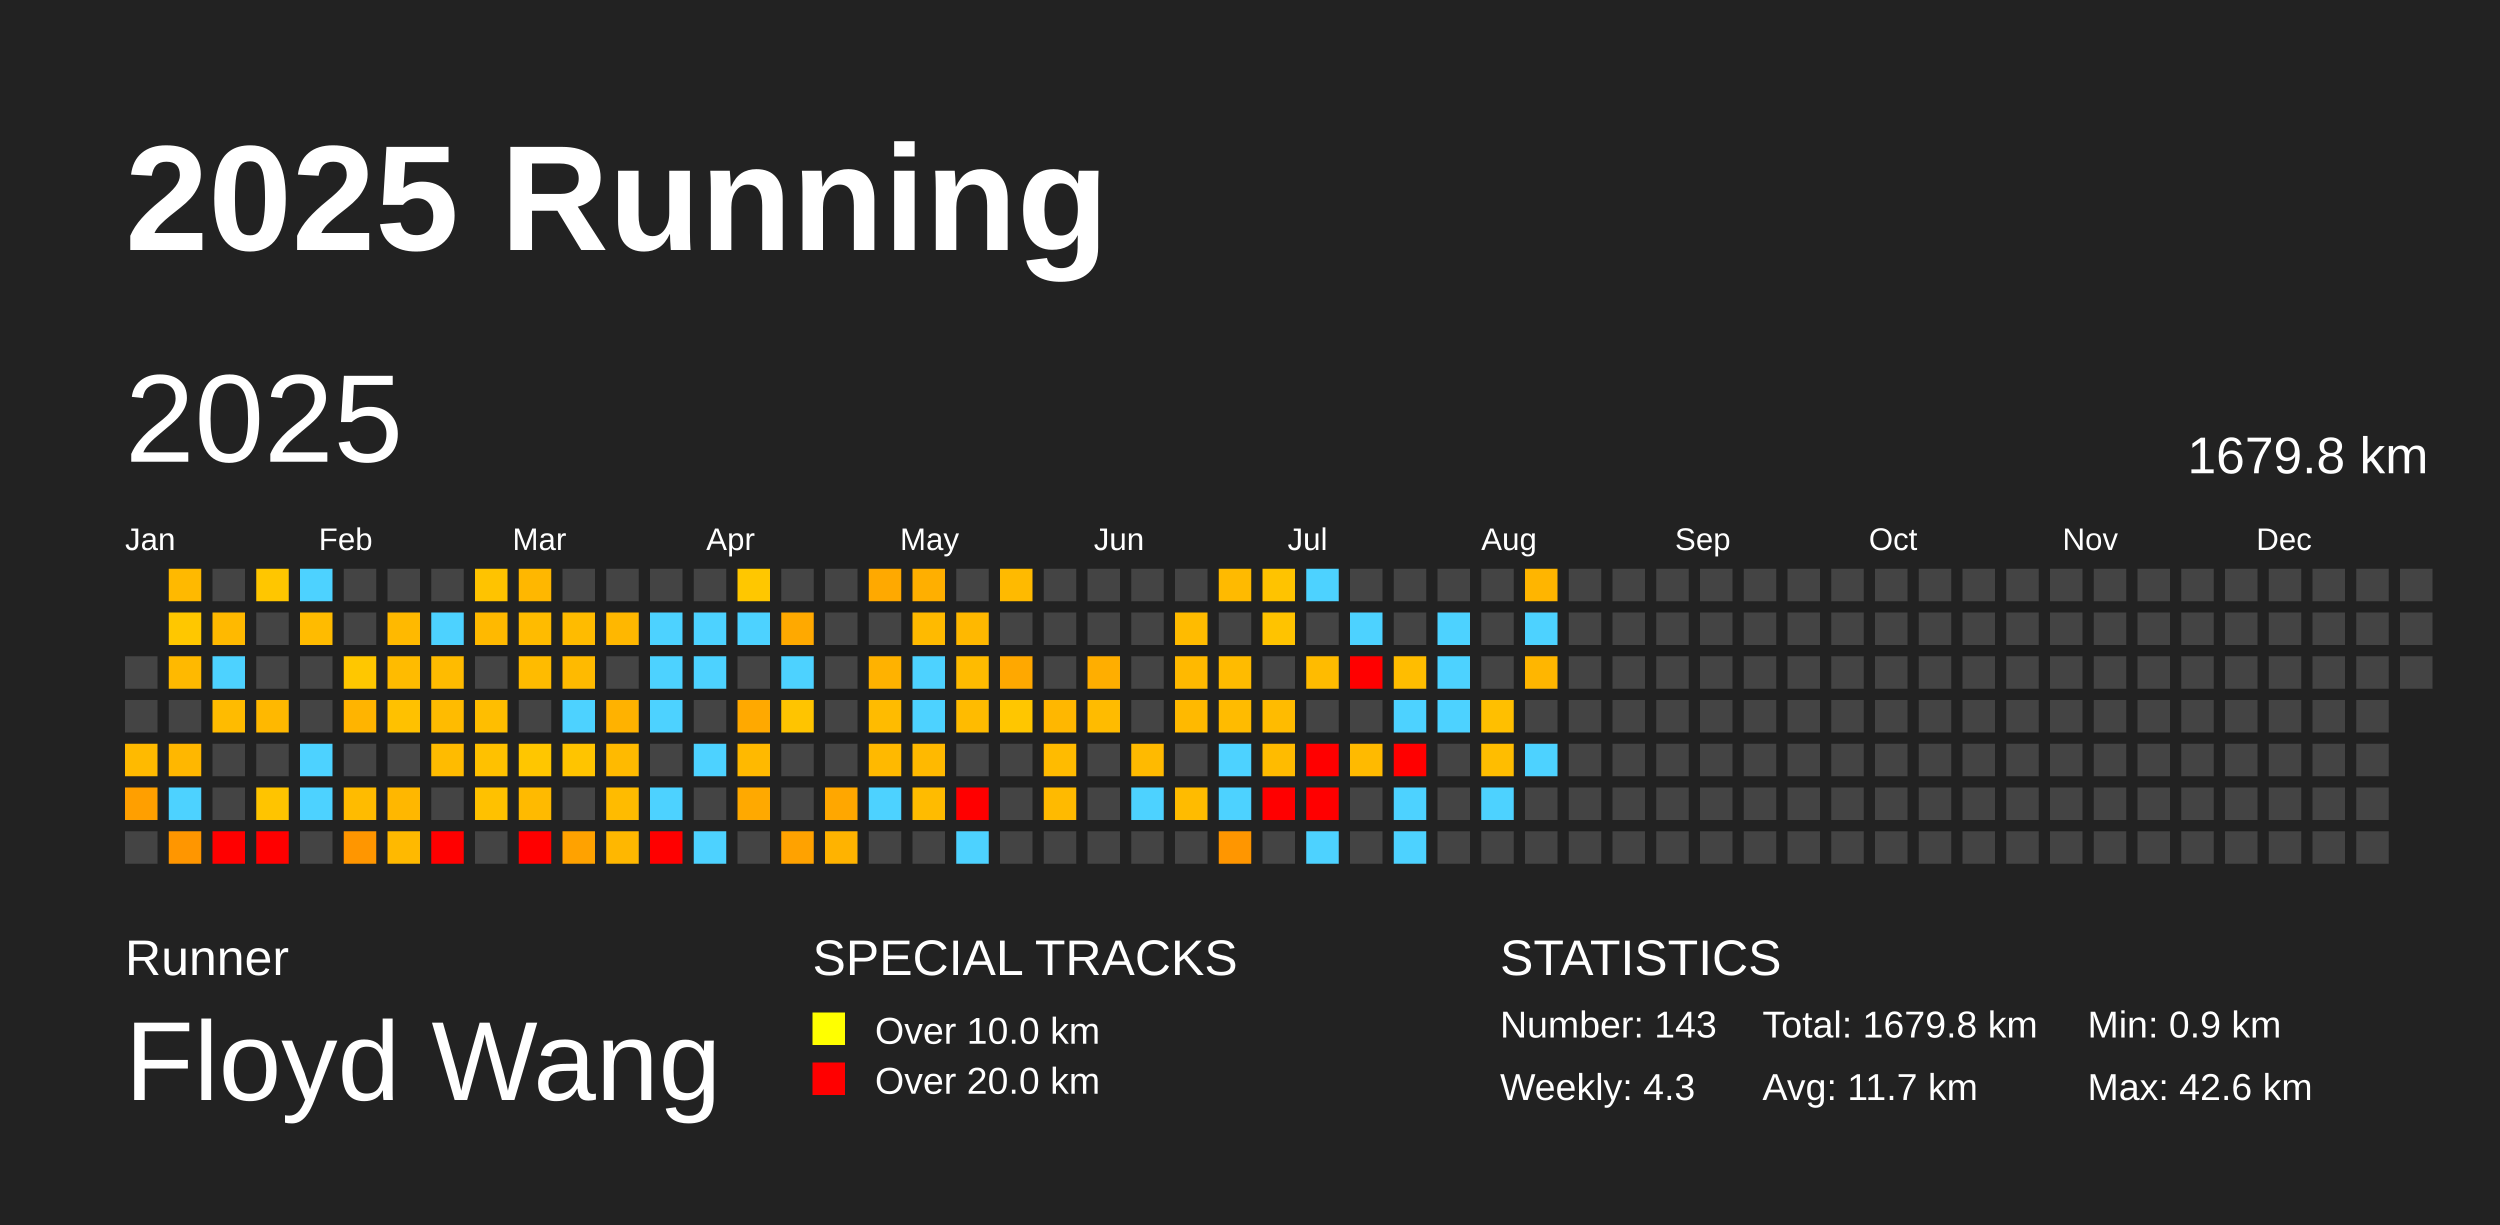
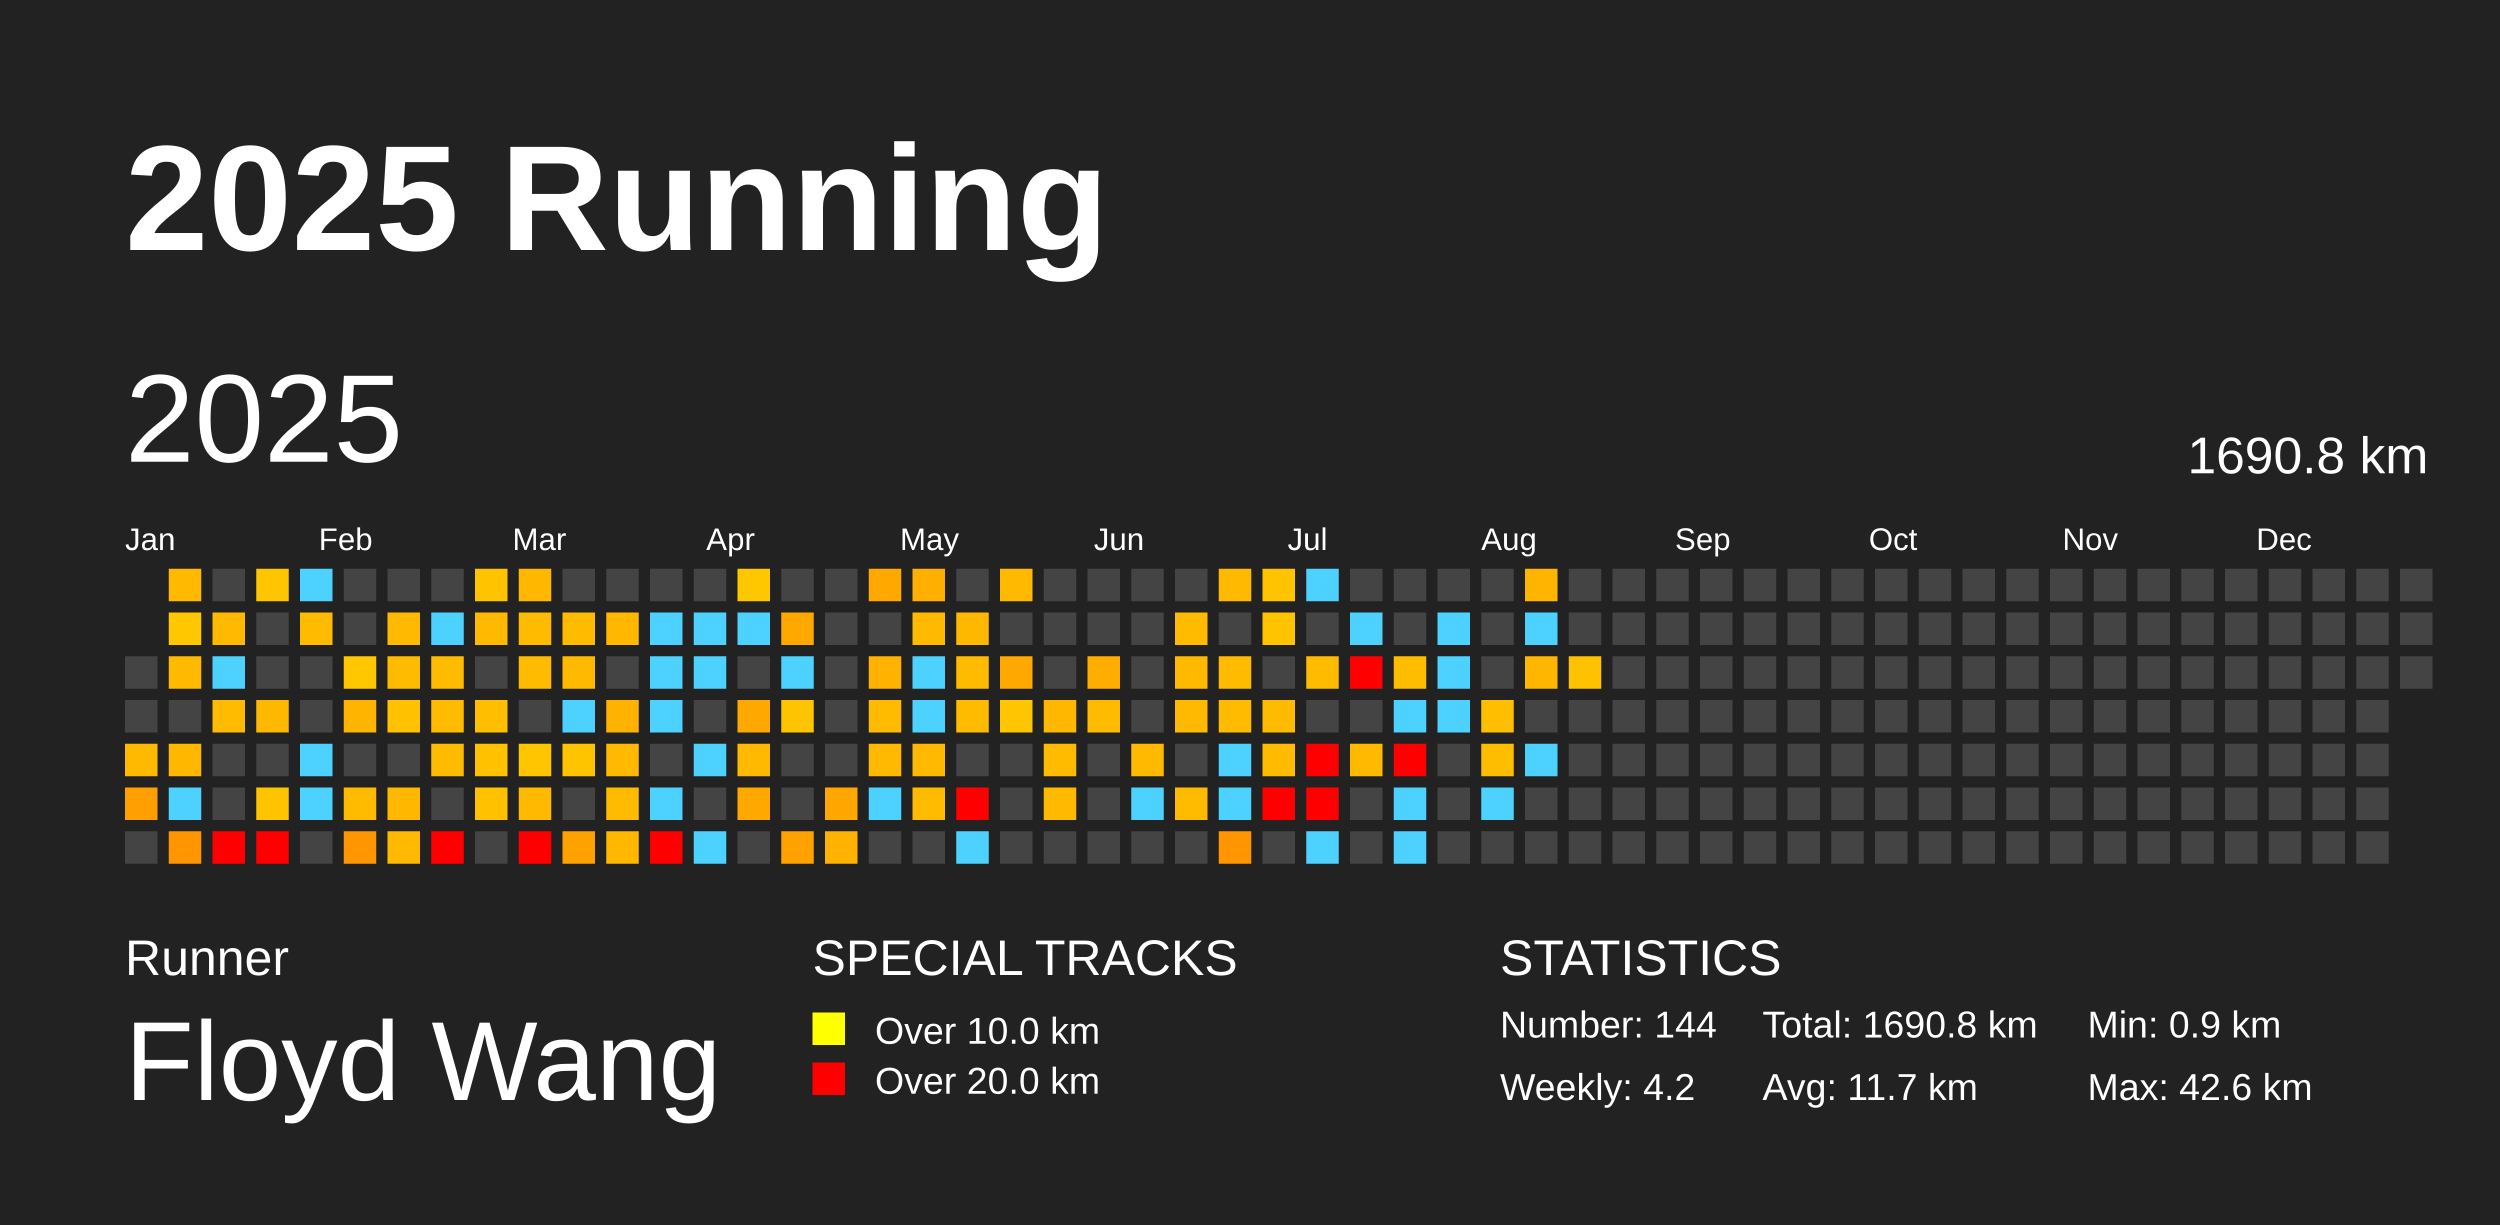
<svg xmlns="http://www.w3.org/2000/svg" baseProfile="full" height="98mm" version="1.1" viewBox="0,0,200,98" width="200mm">
  <defs />
  <rect fill="#222222" height="98" width="200" x="0" y="0" />
  <text fill="#FFFFFF" style="font-size:12px; font-family:Arial; font-weight:bold;" x="10" y="20">2025 Running</text>
  <text fill="#FFFFFF" style="font-size:4px; font-family:Arial" x="10" y="78">Runner</text>
  <text fill="#FFFFFF" style="font-size:9px; font-family:Arial" x="10" y="88">Floyd Wang</text>
  <text fill="#FFFFFF" style="font-size:4px; font-family:Arial" x="65" y="78">SPECIAL TRACKS</text>
  <rect fill="yellow" height="2.6" width="2.6" x="65" y="81" />
  <text fill="#FFFFFF" style="font-size:3px; font-family:Arial" x="70" y="83.5">Over 10.0 km</text>
  <rect fill="red" height="2.6" width="2.6" x="65" y="85" />
  <text fill="#FFFFFF" style="font-size:3px; font-family:Arial" x="70" y="87.5">Over 20.0 km</text>
  <text fill="#FFFFFF" style="font-size:4px; font-family:Arial" x="120" y="78">STATISTICS</text>
-   <text fill="#FFFFFF" style="font-size:3px; font-family:Arial" x="120" y="83">Number: 143</text>
-   <text fill="#FFFFFF" style="font-size:3px; font-family:Arial" x="120" y="88">Weekly: 4.3</text>
-   <text fill="#FFFFFF" style="font-size:3px; font-family:Arial" x="141" y="83">Total: 1679.8 km</text>
+   <text fill="#FFFFFF" style="font-size:3px; font-family:Arial" x="120" y="83">Number: 144</text>
+   <text fill="#FFFFFF" style="font-size:3px; font-family:Arial" x="120" y="88">Weekly: 4.2</text>
+   <text fill="#FFFFFF" style="font-size:3px; font-family:Arial" x="141" y="83">Total: 1690.8 km</text>
  <text fill="#FFFFFF" style="font-size:3px; font-family:Arial" x="141" y="88">Avg: 11.7 km</text>
  <text fill="#FFFFFF" style="font-size:3px; font-family:Arial" x="167" y="83">Min: 0.9 km</text>
  <text fill="#FFFFFF" style="font-size:3px; font-family:Arial" x="167" y="88">Max: 42.6 km</text>
  <text dominant-baseline="hanging" fill="#FFFFFF" style="font-size:10.0px; font-family:Arial;" x="10" y="30">2025</text>
-   <text dominant-baseline="hanging" fill="#FFFFFF" style="font-size:4.125px; font-family:Arial;" x="175" y="35">1679.8 km</text>
+   <text dominant-baseline="hanging" fill="#FFFFFF" style="font-size:4.125px; font-family:Arial;" x="175" y="35">1690.8 km</text>
  <text fill="#FFFFFF" style="font-size:2.5px; font-family:Arial" x="10.0" y="44">Jan</text>
  <text fill="#FFFFFF" style="font-size:2.5px; font-family:Arial" x="25.5" y="44">Feb</text>
  <text fill="#FFFFFF" style="font-size:2.5px; font-family:Arial" x="41.0" y="44">Mar</text>
  <text fill="#FFFFFF" style="font-size:2.5px; font-family:Arial" x="56.5" y="44">Apr</text>
  <text fill="#FFFFFF" style="font-size:2.5px; font-family:Arial" x="72.0" y="44">May</text>
  <text fill="#FFFFFF" style="font-size:2.5px; font-family:Arial" x="87.5" y="44">Jun</text>
  <text fill="#FFFFFF" style="font-size:2.5px; font-family:Arial" x="103.0" y="44">Jul</text>
  <text fill="#FFFFFF" style="font-size:2.5px; font-family:Arial" x="118.5" y="44">Aug</text>
  <text fill="#FFFFFF" style="font-size:2.5px; font-family:Arial" x="134.0" y="44">Sep</text>
  <text fill="#FFFFFF" style="font-size:2.5px; font-family:Arial" x="149.5" y="44">Oct</text>
  <text fill="#FFFFFF" style="font-size:2.5px; font-family:Arial" x="165.0" y="44">Nov</text>
  <text fill="#FFFFFF" style="font-size:2.5px; font-family:Arial" x="180.5" y="44">Dec</text>
  <rect fill="#444444" height="2.6" width="2.6" x="10.0" y="52.5" />
  <rect fill="#444444" height="2.6" width="2.6" x="10.0" y="56.0" />
  <rect fill="#ffba00" height="2.6" width="2.6" x="10.0" y="59.5" />
  <rect fill="#ff9f00" height="2.6" width="2.6" x="10.0" y="63.0" />
  <rect fill="#444444" height="2.6" width="2.6" x="10.0" y="66.5" />
  <rect fill="#ffb900" height="2.6" width="2.6" x="13.5" y="45.5" />
  <rect fill="#ffc700" height="2.6" width="2.6" x="13.5" y="49.0" />
  <rect fill="#ffb900" height="2.6" width="2.6" x="13.5" y="52.5" />
  <rect fill="#444444" height="2.6" width="2.6" x="13.5" y="56.0" />
  <rect fill="#ffb700" height="2.6" width="2.6" x="13.5" y="59.5" />
  <rect fill="#4dd2ff" height="2.6" width="2.6" x="13.5" y="63.0" />
  <rect fill="#ff9600" height="2.6" width="2.6" x="13.5" y="66.5" />
  <rect fill="#444444" height="2.6" width="2.6" x="17.0" y="45.5" />
  <rect fill="#ffb900" height="2.6" width="2.6" x="17.0" y="49.0" />
  <rect fill="#4dd2ff" height="2.6" width="2.6" x="17.0" y="52.5" />
  <rect fill="#ffbb00" height="2.6" width="2.6" x="17.0" y="56.0" />
  <rect fill="#444444" height="2.6" width="2.6" x="17.0" y="59.5" />
  <rect fill="#444444" height="2.6" width="2.6" x="17.0" y="63.0" />
  <rect fill="red" height="2.6" width="2.6" x="17.0" y="66.5" />
  <rect fill="#ffc600" height="2.6" width="2.6" x="20.5" y="45.5" />
  <rect fill="#444444" height="2.6" width="2.6" x="20.5" y="49.0" />
  <rect fill="#444444" height="2.6" width="2.6" x="20.5" y="52.5" />
  <rect fill="#ffb800" height="2.6" width="2.6" x="20.5" y="56.0" />
  <rect fill="#444444" height="2.6" width="2.6" x="20.5" y="59.5" />
  <rect fill="#ffc400" height="2.6" width="2.6" x="20.5" y="63.0" />
  <rect fill="red" height="2.6" width="2.6" x="20.5" y="66.5" />
  <rect fill="#4dd2ff" height="2.6" width="2.6" x="24.0" y="45.5" />
  <rect fill="#ffbb00" height="2.6" width="2.6" x="24.0" y="49.0" />
  <rect fill="#444444" height="2.6" width="2.6" x="24.0" y="52.5" />
  <rect fill="#444444" height="2.6" width="2.6" x="24.0" y="56.0" />
  <rect fill="#4dd2ff" height="2.6" width="2.6" x="24.0" y="59.5" />
  <rect fill="#4dd2ff" height="2.6" width="2.6" x="24.0" y="63.0" />
  <rect fill="#444444" height="2.6" width="2.6" x="24.0" y="66.5" />
  <rect fill="#444444" height="2.6" width="2.6" x="27.5" y="45.5" />
  <rect fill="#444444" height="2.6" width="2.6" x="27.5" y="49.0" />
  <rect fill="#ffc700" height="2.6" width="2.6" x="27.5" y="52.5" />
  <rect fill="#ffb400" height="2.6" width="2.6" x="27.5" y="56.0" />
  <rect fill="#444444" height="2.6" width="2.6" x="27.5" y="59.5" />
  <rect fill="#ffbb00" height="2.6" width="2.6" x="27.5" y="63.0" />
  <rect fill="#ff9600" height="2.6" width="2.6" x="27.5" y="66.5" />
  <rect fill="#444444" height="2.6" width="2.6" x="31.0" y="45.5" />
  <rect fill="#ffb900" height="2.6" width="2.6" x="31.0" y="49.0" />
  <rect fill="#ffbb00" height="2.6" width="2.6" x="31.0" y="52.5" />
  <rect fill="#ffc100" height="2.6" width="2.6" x="31.0" y="56.0" />
  <rect fill="#444444" height="2.6" width="2.6" x="31.0" y="59.5" />
  <rect fill="#ffb700" height="2.6" width="2.6" x="31.0" y="63.0" />
  <rect fill="#ffb900" height="2.6" width="2.6" x="31.0" y="66.5" />
  <rect fill="#444444" height="2.6" width="2.6" x="34.5" y="45.5" />
  <rect fill="#4dd2ff" height="2.6" width="2.6" x="34.5" y="49.0" />
  <rect fill="#ffbb00" height="2.6" width="2.6" x="34.5" y="52.5" />
  <rect fill="#ffbb00" height="2.6" width="2.6" x="34.5" y="56.0" />
  <rect fill="#ffbb00" height="2.6" width="2.6" x="34.5" y="59.5" />
  <rect fill="#444444" height="2.6" width="2.6" x="34.5" y="63.0" />
  <rect fill="red" height="2.6" width="2.6" x="34.5" y="66.5" />
  <rect fill="#ffc300" height="2.6" width="2.6" x="38.0" y="45.5" />
  <rect fill="#ffb900" height="2.6" width="2.6" x="38.0" y="49.0" />
  <rect fill="#444444" height="2.6" width="2.6" x="38.0" y="52.5" />
  <rect fill="#ffbe00" height="2.6" width="2.6" x="38.0" y="56.0" />
  <rect fill="#ffc100" height="2.6" width="2.6" x="38.0" y="59.5" />
  <rect fill="#ffc100" height="2.6" width="2.6" x="38.0" y="63.0" />
  <rect fill="#444444" height="2.6" width="2.6" x="38.0" y="66.5" />
  <rect fill="#ffb700" height="2.6" width="2.6" x="41.5" y="45.5" />
  <rect fill="#ffbb00" height="2.6" width="2.6" x="41.5" y="49.0" />
  <rect fill="#ffbb00" height="2.6" width="2.6" x="41.5" y="52.5" />
  <rect fill="#444444" height="2.6" width="2.6" x="41.5" y="56.0" />
  <rect fill="#ffc600" height="2.6" width="2.6" x="41.5" y="59.5" />
  <rect fill="#ffba00" height="2.6" width="2.6" x="41.5" y="63.0" />
  <rect fill="red" height="2.6" width="2.6" x="41.5" y="66.5" />
  <rect fill="#444444" height="2.6" width="2.6" x="45.0" y="45.5" />
  <rect fill="#ffbb00" height="2.6" width="2.6" x="45.0" y="49.0" />
  <rect fill="#ffba00" height="2.6" width="2.6" x="45.0" y="52.5" />
  <rect fill="#4dd2ff" height="2.6" width="2.6" x="45.0" y="56.0" />
  <rect fill="#ffc400" height="2.6" width="2.6" x="45.0" y="59.5" />
  <rect fill="#444444" height="2.6" width="2.6" x="45.0" y="63.0" />
  <rect fill="#ffa200" height="2.6" width="2.6" x="45.0" y="66.5" />
  <rect fill="#444444" height="2.6" width="2.6" x="48.5" y="45.5" />
  <rect fill="#ffb700" height="2.6" width="2.6" x="48.5" y="49.0" />
  <rect fill="#444444" height="2.6" width="2.6" x="48.5" y="52.5" />
  <rect fill="#ffb200" height="2.6" width="2.6" x="48.5" y="56.0" />
  <rect fill="#ffba00" height="2.6" width="2.6" x="48.5" y="59.5" />
  <rect fill="#ffbb00" height="2.6" width="2.6" x="48.5" y="63.0" />
  <rect fill="#ffb700" height="2.6" width="2.6" x="48.5" y="66.5" />
  <rect fill="#444444" height="2.6" width="2.6" x="52.0" y="45.5" />
  <rect fill="#4dd2ff" height="2.6" width="2.6" x="52.0" y="49.0" />
  <rect fill="#4dd2ff" height="2.6" width="2.6" x="52.0" y="52.5" />
  <rect fill="#4dd2ff" height="2.6" width="2.6" x="52.0" y="56.0" />
  <rect fill="#444444" height="2.6" width="2.6" x="52.0" y="59.5" />
  <rect fill="#4dd2ff" height="2.6" width="2.6" x="52.0" y="63.0" />
  <rect fill="red" height="2.6" width="2.6" x="52.0" y="66.5" />
  <rect fill="#444444" height="2.6" width="2.6" x="55.5" y="45.5" />
  <rect fill="#4dd2ff" height="2.6" width="2.6" x="55.5" y="49.0" />
  <rect fill="#4dd2ff" height="2.6" width="2.6" x="55.5" y="52.5" />
  <rect fill="#444444" height="2.6" width="2.6" x="55.5" y="56.0" />
  <rect fill="#4dd2ff" height="2.6" width="2.6" x="55.5" y="59.5" />
  <rect fill="#444444" height="2.6" width="2.6" x="55.5" y="63.0" />
  <rect fill="#4dd2ff" height="2.6" width="2.6" x="55.5" y="66.5" />
  <rect fill="#ffc700" height="2.6" width="2.6" x="59.0" y="45.5" />
  <rect fill="#4dd2ff" height="2.6" width="2.6" x="59.0" y="49.0" />
  <rect fill="#444444" height="2.6" width="2.6" x="59.0" y="52.5" />
  <rect fill="#ffa900" height="2.6" width="2.6" x="59.0" y="56.0" />
  <rect fill="#ffb900" height="2.6" width="2.6" x="59.0" y="59.5" />
  <rect fill="#ffa900" height="2.6" width="2.6" x="59.0" y="63.0" />
  <rect fill="#444444" height="2.6" width="2.6" x="59.0" y="66.5" />
  <rect fill="#444444" height="2.6" width="2.6" x="62.5" y="45.5" />
  <rect fill="#ffa900" height="2.6" width="2.6" x="62.5" y="49.0" />
  <rect fill="#4dd2ff" height="2.6" width="2.6" x="62.5" y="52.5" />
  <rect fill="#ffc400" height="2.6" width="2.6" x="62.5" y="56.0" />
  <rect fill="#444444" height="2.6" width="2.6" x="62.5" y="59.5" />
  <rect fill="#444444" height="2.6" width="2.6" x="62.5" y="63.0" />
  <rect fill="#ffa200" height="2.6" width="2.6" x="62.5" y="66.5" />
  <rect fill="#444444" height="2.6" width="2.6" x="66.0" y="45.5" />
  <rect fill="#444444" height="2.6" width="2.6" x="66.0" y="49.0" />
  <rect fill="#444444" height="2.6" width="2.6" x="66.0" y="52.5" />
  <rect fill="#444444" height="2.6" width="2.6" x="66.0" y="56.0" />
  <rect fill="#444444" height="2.6" width="2.6" x="66.0" y="59.5" />
  <rect fill="#ffa700" height="2.6" width="2.6" x="66.0" y="63.0" />
  <rect fill="#ffb300" height="2.6" width="2.6" x="66.0" y="66.5" />
  <rect fill="#ffa900" height="2.6" width="2.6" x="69.5" y="45.5" />
  <rect fill="#444444" height="2.6" width="2.6" x="69.5" y="49.0" />
  <rect fill="#ffb200" height="2.6" width="2.6" x="69.5" y="52.5" />
  <rect fill="#ffbb00" height="2.6" width="2.6" x="69.5" y="56.0" />
  <rect fill="#ffb900" height="2.6" width="2.6" x="69.5" y="59.5" />
  <rect fill="#4dd2ff" height="2.6" width="2.6" x="69.5" y="63.0" />
  <rect fill="#444444" height="2.6" width="2.6" x="69.5" y="66.5" />
  <rect fill="#ffaf00" height="2.6" width="2.6" x="73.0" y="45.5" />
  <rect fill="#ffba00" height="2.6" width="2.6" x="73.0" y="49.0" />
  <rect fill="#4dd2ff" height="2.6" width="2.6" x="73.0" y="52.5" />
  <rect fill="#4dd2ff" height="2.6" width="2.6" x="73.0" y="56.0" />
  <rect fill="#ffb900" height="2.6" width="2.6" x="73.0" y="59.5" />
  <rect fill="#ffbb00" height="2.6" width="2.6" x="73.0" y="63.0" />
  <rect fill="#444444" height="2.6" width="2.6" x="73.0" y="66.5" />
  <rect fill="#444444" height="2.6" width="2.6" x="76.5" y="45.5" />
  <rect fill="#ffb800" height="2.6" width="2.6" x="76.5" y="49.0" />
  <rect fill="#ffbb00" height="2.6" width="2.6" x="76.5" y="52.5" />
  <rect fill="#ffbb00" height="2.6" width="2.6" x="76.5" y="56.0" />
  <rect fill="#444444" height="2.6" width="2.6" x="76.5" y="59.5" />
  <rect fill="red" height="2.6" width="2.6" x="76.5" y="63.0" />
  <rect fill="#4dd2ff" height="2.6" width="2.6" x="76.5" y="66.5" />
  <rect fill="#ffba00" height="2.6" width="2.6" x="80.0" y="45.5" />
  <rect fill="#444444" height="2.6" width="2.6" x="80.0" y="49.0" />
  <rect fill="#ffa800" height="2.6" width="2.6" x="80.0" y="52.5" />
  <rect fill="#ffc600" height="2.6" width="2.6" x="80.0" y="56.0" />
  <rect fill="#444444" height="2.6" width="2.6" x="80.0" y="59.5" />
  <rect fill="#444444" height="2.6" width="2.6" x="80.0" y="63.0" />
  <rect fill="#444444" height="2.6" width="2.6" x="80.0" y="66.5" />
  <rect fill="#444444" height="2.6" width="2.6" x="83.5" y="45.5" />
  <rect fill="#444444" height="2.6" width="2.6" x="83.5" y="49.0" />
  <rect fill="#444444" height="2.6" width="2.6" x="83.5" y="52.5" />
  <rect fill="#ffb700" height="2.6" width="2.6" x="83.5" y="56.0" />
  <rect fill="#ffbb00" height="2.6" width="2.6" x="83.5" y="59.5" />
  <rect fill="#ffba00" height="2.6" width="2.6" x="83.5" y="63.0" />
  <rect fill="#444444" height="2.6" width="2.6" x="83.5" y="66.5" />
  <rect fill="#444444" height="2.6" width="2.6" x="87.0" y="45.5" />
  <rect fill="#444444" height="2.6" width="2.6" x="87.0" y="49.0" />
  <rect fill="#ffae00" height="2.6" width="2.6" x="87.0" y="52.5" />
  <rect fill="#ffbb00" height="2.6" width="2.6" x="87.0" y="56.0" />
  <rect fill="#444444" height="2.6" width="2.6" x="87.0" y="59.5" />
  <rect fill="#444444" height="2.6" width="2.6" x="87.0" y="63.0" />
  <rect fill="#444444" height="2.6" width="2.6" x="87.0" y="66.5" />
  <rect fill="#444444" height="2.6" width="2.6" x="90.5" y="45.5" />
  <rect fill="#444444" height="2.6" width="2.6" x="90.5" y="49.0" />
  <rect fill="#444444" height="2.6" width="2.6" x="90.5" y="52.5" />
  <rect fill="#444444" height="2.6" width="2.6" x="90.5" y="56.0" />
  <rect fill="#ffba00" height="2.6" width="2.6" x="90.5" y="59.5" />
  <rect fill="#4dd2ff" height="2.6" width="2.6" x="90.5" y="63.0" />
  <rect fill="#444444" height="2.6" width="2.6" x="90.5" y="66.5" />
  <rect fill="#444444" height="2.6" width="2.6" x="94.0" y="45.5" />
  <rect fill="#ffbb00" height="2.6" width="2.6" x="94.0" y="49.0" />
  <rect fill="#ffb900" height="2.6" width="2.6" x="94.0" y="52.5" />
  <rect fill="#ffb900" height="2.6" width="2.6" x="94.0" y="56.0" />
  <rect fill="#444444" height="2.6" width="2.6" x="94.0" y="59.5" />
  <rect fill="#ffbb00" height="2.6" width="2.6" x="94.0" y="63.0" />
  <rect fill="#444444" height="2.6" width="2.6" x="94.0" y="66.5" />
  <rect fill="#ffba00" height="2.6" width="2.6" x="97.5" y="45.5" />
  <rect fill="#444444" height="2.6" width="2.6" x="97.5" y="49.0" />
  <rect fill="#ffbb00" height="2.6" width="2.6" x="97.5" y="52.5" />
  <rect fill="#ffbb00" height="2.6" width="2.6" x="97.5" y="56.0" />
  <rect fill="#4dd2ff" height="2.6" width="2.6" x="97.5" y="59.5" />
  <rect fill="#4dd2ff" height="2.6" width="2.6" x="97.5" y="63.0" />
  <rect fill="#ff9600" height="2.6" width="2.6" x="97.5" y="66.5" />
  <rect fill="#ffc300" height="2.6" width="2.6" x="101.0" y="45.5" />
  <rect fill="#ffc300" height="2.6" width="2.6" x="101.0" y="49.0" />
  <rect fill="#444444" height="2.6" width="2.6" x="101.0" y="52.5" />
  <rect fill="#ffbb00" height="2.6" width="2.6" x="101.0" y="56.0" />
  <rect fill="#ffbb00" height="2.6" width="2.6" x="101.0" y="59.5" />
  <rect fill="red" height="2.6" width="2.6" x="101.0" y="63.0" />
  <rect fill="#444444" height="2.6" width="2.6" x="101.0" y="66.5" />
  <rect fill="#4dd2ff" height="2.6" width="2.6" x="104.5" y="45.5" />
  <rect fill="#444444" height="2.6" width="2.6" x="104.5" y="49.0" />
  <rect fill="#ffbb00" height="2.6" width="2.6" x="104.5" y="52.5" />
  <rect fill="#444444" height="2.6" width="2.6" x="104.5" y="56.0" />
  <rect fill="red" height="2.6" width="2.6" x="104.5" y="59.5" />
  <rect fill="red" height="2.6" width="2.6" x="104.5" y="63.0" />
  <rect fill="#4dd2ff" height="2.6" width="2.6" x="104.5" y="66.5" />
  <rect fill="#444444" height="2.6" width="2.6" x="108.0" y="45.5" />
  <rect fill="#4dd2ff" height="2.6" width="2.6" x="108.0" y="49.0" />
  <rect fill="red" height="2.6" width="2.6" x="108.0" y="52.5" />
  <rect fill="#444444" height="2.6" width="2.6" x="108.0" y="56.0" />
  <rect fill="#ffba00" height="2.6" width="2.6" x="108.0" y="59.5" />
  <rect fill="#444444" height="2.6" width="2.6" x="108.0" y="63.0" />
  <rect fill="#444444" height="2.6" width="2.6" x="108.0" y="66.5" />
  <rect fill="#444444" height="2.6" width="2.6" x="111.5" y="45.5" />
  <rect fill="#444444" height="2.6" width="2.6" x="111.5" y="49.0" />
  <rect fill="#ffbd00" height="2.6" width="2.6" x="111.5" y="52.5" />
  <rect fill="#4dd2ff" height="2.6" width="2.6" x="111.5" y="56.0" />
  <rect fill="red" height="2.6" width="2.6" x="111.5" y="59.5" />
  <rect fill="#4dd2ff" height="2.6" width="2.6" x="111.5" y="63.0" />
  <rect fill="#4dd2ff" height="2.6" width="2.6" x="111.5" y="66.5" />
  <rect fill="#444444" height="2.6" width="2.6" x="115.0" y="45.5" />
  <rect fill="#4dd2ff" height="2.6" width="2.6" x="115.0" y="49.0" />
  <rect fill="#4dd2ff" height="2.6" width="2.6" x="115.0" y="52.5" />
  <rect fill="#4dd2ff" height="2.6" width="2.6" x="115.0" y="56.0" />
  <rect fill="#444444" height="2.6" width="2.6" x="115.0" y="59.5" />
  <rect fill="#444444" height="2.6" width="2.6" x="115.0" y="63.0" />
  <rect fill="#444444" height="2.6" width="2.6" x="115.0" y="66.5" />
  <rect fill="#444444" height="2.6" width="2.6" x="118.5" y="45.5" />
  <rect fill="#444444" height="2.6" width="2.6" x="118.5" y="49.0" />
  <rect fill="#444444" height="2.6" width="2.6" x="118.5" y="52.5" />
  <rect fill="#ffbf00" height="2.6" width="2.6" x="118.5" y="56.0" />
  <rect fill="#ffbd00" height="2.6" width="2.6" x="118.5" y="59.5" />
  <rect fill="#4dd2ff" height="2.6" width="2.6" x="118.5" y="63.0" />
  <rect fill="#444444" height="2.6" width="2.6" x="118.5" y="66.5" />
  <rect fill="#ffb500" height="2.6" width="2.6" x="122.0" y="45.5" />
  <rect fill="#4dd2ff" height="2.6" width="2.6" x="122.0" y="49.0" />
  <rect fill="#ffb600" height="2.6" width="2.6" x="122.0" y="52.5" />
  <rect fill="#444444" height="2.6" width="2.6" x="122.0" y="56.0" />
  <rect fill="#4dd2ff" height="2.6" width="2.6" x="122.0" y="59.5" />
  <rect fill="#444444" height="2.6" width="2.6" x="122.0" y="63.0" />
  <rect fill="#444444" height="2.6" width="2.6" x="122.0" y="66.5" />
  <rect fill="#444444" height="2.6" width="2.6" x="125.5" y="45.5" />
  <rect fill="#444444" height="2.6" width="2.6" x="125.5" y="49.0" />
-   <rect fill="#444444" height="2.6" width="2.6" x="125.5" y="52.5" />
+   <rect fill="#ffc100" height="2.6" width="2.6" x="125.5" y="52.5" />
  <rect fill="#444444" height="2.6" width="2.6" x="125.5" y="56.0" />
  <rect fill="#444444" height="2.6" width="2.6" x="125.5" y="59.5" />
  <rect fill="#444444" height="2.6" width="2.6" x="125.5" y="63.0" />
  <rect fill="#444444" height="2.6" width="2.6" x="125.5" y="66.5" />
  <rect fill="#444444" height="2.6" width="2.6" x="129.0" y="45.5" />
  <rect fill="#444444" height="2.6" width="2.6" x="129.0" y="49.0" />
  <rect fill="#444444" height="2.6" width="2.6" x="129.0" y="52.5" />
  <rect fill="#444444" height="2.6" width="2.6" x="129.0" y="56.0" />
  <rect fill="#444444" height="2.6" width="2.6" x="129.0" y="59.5" />
  <rect fill="#444444" height="2.6" width="2.6" x="129.0" y="63.0" />
  <rect fill="#444444" height="2.6" width="2.6" x="129.0" y="66.5" />
  <rect fill="#444444" height="2.6" width="2.6" x="132.5" y="45.5" />
  <rect fill="#444444" height="2.6" width="2.6" x="132.5" y="49.0" />
  <rect fill="#444444" height="2.6" width="2.6" x="132.5" y="52.5" />
  <rect fill="#444444" height="2.6" width="2.6" x="132.5" y="56.0" />
  <rect fill="#444444" height="2.6" width="2.6" x="132.5" y="59.5" />
  <rect fill="#444444" height="2.6" width="2.6" x="132.5" y="63.0" />
  <rect fill="#444444" height="2.6" width="2.6" x="132.5" y="66.5" />
  <rect fill="#444444" height="2.6" width="2.6" x="136.0" y="45.5" />
  <rect fill="#444444" height="2.6" width="2.6" x="136.0" y="49.0" />
  <rect fill="#444444" height="2.6" width="2.6" x="136.0" y="52.5" />
  <rect fill="#444444" height="2.6" width="2.6" x="136.0" y="56.0" />
  <rect fill="#444444" height="2.6" width="2.6" x="136.0" y="59.5" />
  <rect fill="#444444" height="2.6" width="2.6" x="136.0" y="63.0" />
  <rect fill="#444444" height="2.6" width="2.6" x="136.0" y="66.5" />
  <rect fill="#444444" height="2.6" width="2.6" x="139.5" y="45.5" />
  <rect fill="#444444" height="2.6" width="2.6" x="139.5" y="49.0" />
  <rect fill="#444444" height="2.6" width="2.6" x="139.5" y="52.5" />
  <rect fill="#444444" height="2.6" width="2.6" x="139.5" y="56.0" />
  <rect fill="#444444" height="2.6" width="2.6" x="139.5" y="59.5" />
  <rect fill="#444444" height="2.6" width="2.6" x="139.5" y="63.0" />
  <rect fill="#444444" height="2.6" width="2.6" x="139.5" y="66.5" />
  <rect fill="#444444" height="2.6" width="2.6" x="143.0" y="45.5" />
  <rect fill="#444444" height="2.6" width="2.6" x="143.0" y="49.0" />
  <rect fill="#444444" height="2.6" width="2.6" x="143.0" y="52.5" />
  <rect fill="#444444" height="2.6" width="2.6" x="143.0" y="56.0" />
  <rect fill="#444444" height="2.6" width="2.6" x="143.0" y="59.5" />
  <rect fill="#444444" height="2.6" width="2.6" x="143.0" y="63.0" />
  <rect fill="#444444" height="2.6" width="2.6" x="143.0" y="66.5" />
  <rect fill="#444444" height="2.6" width="2.6" x="146.5" y="45.5" />
  <rect fill="#444444" height="2.6" width="2.6" x="146.5" y="49.0" />
  <rect fill="#444444" height="2.6" width="2.6" x="146.5" y="52.5" />
  <rect fill="#444444" height="2.6" width="2.6" x="146.5" y="56.0" />
  <rect fill="#444444" height="2.6" width="2.6" x="146.5" y="59.5" />
  <rect fill="#444444" height="2.6" width="2.6" x="146.5" y="63.0" />
  <rect fill="#444444" height="2.6" width="2.6" x="146.5" y="66.5" />
  <rect fill="#444444" height="2.6" width="2.6" x="150.0" y="45.5" />
  <rect fill="#444444" height="2.6" width="2.6" x="150.0" y="49.0" />
  <rect fill="#444444" height="2.6" width="2.6" x="150.0" y="52.5" />
  <rect fill="#444444" height="2.6" width="2.6" x="150.0" y="56.0" />
  <rect fill="#444444" height="2.6" width="2.6" x="150.0" y="59.5" />
  <rect fill="#444444" height="2.6" width="2.6" x="150.0" y="63.0" />
  <rect fill="#444444" height="2.6" width="2.6" x="150.0" y="66.5" />
  <rect fill="#444444" height="2.6" width="2.6" x="153.5" y="45.5" />
  <rect fill="#444444" height="2.6" width="2.6" x="153.5" y="49.0" />
  <rect fill="#444444" height="2.6" width="2.6" x="153.5" y="52.5" />
  <rect fill="#444444" height="2.6" width="2.6" x="153.5" y="56.0" />
  <rect fill="#444444" height="2.6" width="2.6" x="153.5" y="59.5" />
  <rect fill="#444444" height="2.6" width="2.6" x="153.5" y="63.0" />
  <rect fill="#444444" height="2.6" width="2.6" x="153.5" y="66.5" />
  <rect fill="#444444" height="2.6" width="2.6" x="157.0" y="45.5" />
  <rect fill="#444444" height="2.6" width="2.6" x="157.0" y="49.0" />
  <rect fill="#444444" height="2.6" width="2.6" x="157.0" y="52.5" />
  <rect fill="#444444" height="2.6" width="2.6" x="157.0" y="56.0" />
  <rect fill="#444444" height="2.6" width="2.6" x="157.0" y="59.5" />
  <rect fill="#444444" height="2.6" width="2.6" x="157.0" y="63.0" />
  <rect fill="#444444" height="2.6" width="2.6" x="157.0" y="66.5" />
  <rect fill="#444444" height="2.6" width="2.6" x="160.5" y="45.5" />
  <rect fill="#444444" height="2.6" width="2.6" x="160.5" y="49.0" />
  <rect fill="#444444" height="2.6" width="2.6" x="160.5" y="52.5" />
  <rect fill="#444444" height="2.6" width="2.6" x="160.5" y="56.0" />
  <rect fill="#444444" height="2.6" width="2.6" x="160.5" y="59.5" />
  <rect fill="#444444" height="2.6" width="2.6" x="160.5" y="63.0" />
  <rect fill="#444444" height="2.6" width="2.6" x="160.5" y="66.5" />
  <rect fill="#444444" height="2.6" width="2.6" x="164.0" y="45.5" />
  <rect fill="#444444" height="2.6" width="2.6" x="164.0" y="49.0" />
  <rect fill="#444444" height="2.6" width="2.6" x="164.0" y="52.5" />
  <rect fill="#444444" height="2.6" width="2.6" x="164.0" y="56.0" />
  <rect fill="#444444" height="2.6" width="2.6" x="164.0" y="59.5" />
  <rect fill="#444444" height="2.6" width="2.6" x="164.0" y="63.0" />
  <rect fill="#444444" height="2.6" width="2.6" x="164.0" y="66.5" />
  <rect fill="#444444" height="2.6" width="2.6" x="167.5" y="45.5" />
  <rect fill="#444444" height="2.6" width="2.6" x="167.5" y="49.0" />
  <rect fill="#444444" height="2.6" width="2.6" x="167.5" y="52.5" />
  <rect fill="#444444" height="2.6" width="2.6" x="167.5" y="56.0" />
  <rect fill="#444444" height="2.6" width="2.6" x="167.5" y="59.5" />
  <rect fill="#444444" height="2.6" width="2.6" x="167.5" y="63.0" />
  <rect fill="#444444" height="2.6" width="2.6" x="167.5" y="66.5" />
  <rect fill="#444444" height="2.6" width="2.6" x="171.0" y="45.5" />
  <rect fill="#444444" height="2.6" width="2.6" x="171.0" y="49.0" />
  <rect fill="#444444" height="2.6" width="2.6" x="171.0" y="52.5" />
  <rect fill="#444444" height="2.6" width="2.6" x="171.0" y="56.0" />
  <rect fill="#444444" height="2.6" width="2.6" x="171.0" y="59.5" />
  <rect fill="#444444" height="2.6" width="2.6" x="171.0" y="63.0" />
  <rect fill="#444444" height="2.6" width="2.6" x="171.0" y="66.5" />
  <rect fill="#444444" height="2.6" width="2.6" x="174.5" y="45.5" />
  <rect fill="#444444" height="2.6" width="2.6" x="174.5" y="49.0" />
  <rect fill="#444444" height="2.6" width="2.6" x="174.5" y="52.5" />
  <rect fill="#444444" height="2.6" width="2.6" x="174.5" y="56.0" />
  <rect fill="#444444" height="2.6" width="2.6" x="174.5" y="59.5" />
  <rect fill="#444444" height="2.6" width="2.6" x="174.5" y="63.0" />
  <rect fill="#444444" height="2.6" width="2.6" x="174.5" y="66.5" />
  <rect fill="#444444" height="2.6" width="2.6" x="178.0" y="45.5" />
  <rect fill="#444444" height="2.6" width="2.6" x="178.0" y="49.0" />
  <rect fill="#444444" height="2.6" width="2.6" x="178.0" y="52.5" />
  <rect fill="#444444" height="2.6" width="2.6" x="178.0" y="56.0" />
  <rect fill="#444444" height="2.6" width="2.6" x="178.0" y="59.5" />
  <rect fill="#444444" height="2.6" width="2.6" x="178.0" y="63.0" />
  <rect fill="#444444" height="2.6" width="2.6" x="178.0" y="66.5" />
  <rect fill="#444444" height="2.6" width="2.6" x="181.5" y="45.5" />
  <rect fill="#444444" height="2.6" width="2.6" x="181.5" y="49.0" />
  <rect fill="#444444" height="2.6" width="2.6" x="181.5" y="52.5" />
  <rect fill="#444444" height="2.6" width="2.6" x="181.5" y="56.0" />
  <rect fill="#444444" height="2.6" width="2.6" x="181.5" y="59.5" />
  <rect fill="#444444" height="2.6" width="2.6" x="181.5" y="63.0" />
  <rect fill="#444444" height="2.6" width="2.6" x="181.5" y="66.5" />
  <rect fill="#444444" height="2.6" width="2.6" x="185.0" y="45.5" />
  <rect fill="#444444" height="2.6" width="2.6" x="185.0" y="49.0" />
  <rect fill="#444444" height="2.6" width="2.6" x="185.0" y="52.5" />
  <rect fill="#444444" height="2.6" width="2.6" x="185.0" y="56.0" />
  <rect fill="#444444" height="2.6" width="2.6" x="185.0" y="59.5" />
  <rect fill="#444444" height="2.6" width="2.6" x="185.0" y="63.0" />
  <rect fill="#444444" height="2.6" width="2.6" x="185.0" y="66.5" />
  <rect fill="#444444" height="2.6" width="2.6" x="188.5" y="45.5" />
  <rect fill="#444444" height="2.6" width="2.6" x="188.5" y="49.0" />
  <rect fill="#444444" height="2.6" width="2.6" x="188.5" y="52.5" />
  <rect fill="#444444" height="2.6" width="2.6" x="188.5" y="56.0" />
  <rect fill="#444444" height="2.6" width="2.6" x="188.5" y="59.5" />
  <rect fill="#444444" height="2.6" width="2.6" x="188.5" y="63.0" />
  <rect fill="#444444" height="2.6" width="2.6" x="188.5" y="66.5" />
  <rect fill="#444444" height="2.6" width="2.6" x="192.0" y="45.5" />
  <rect fill="#444444" height="2.6" width="2.6" x="192.0" y="49.0" />
  <rect fill="#444444" height="2.6" width="2.6" x="192.0" y="52.5" />
</svg>
